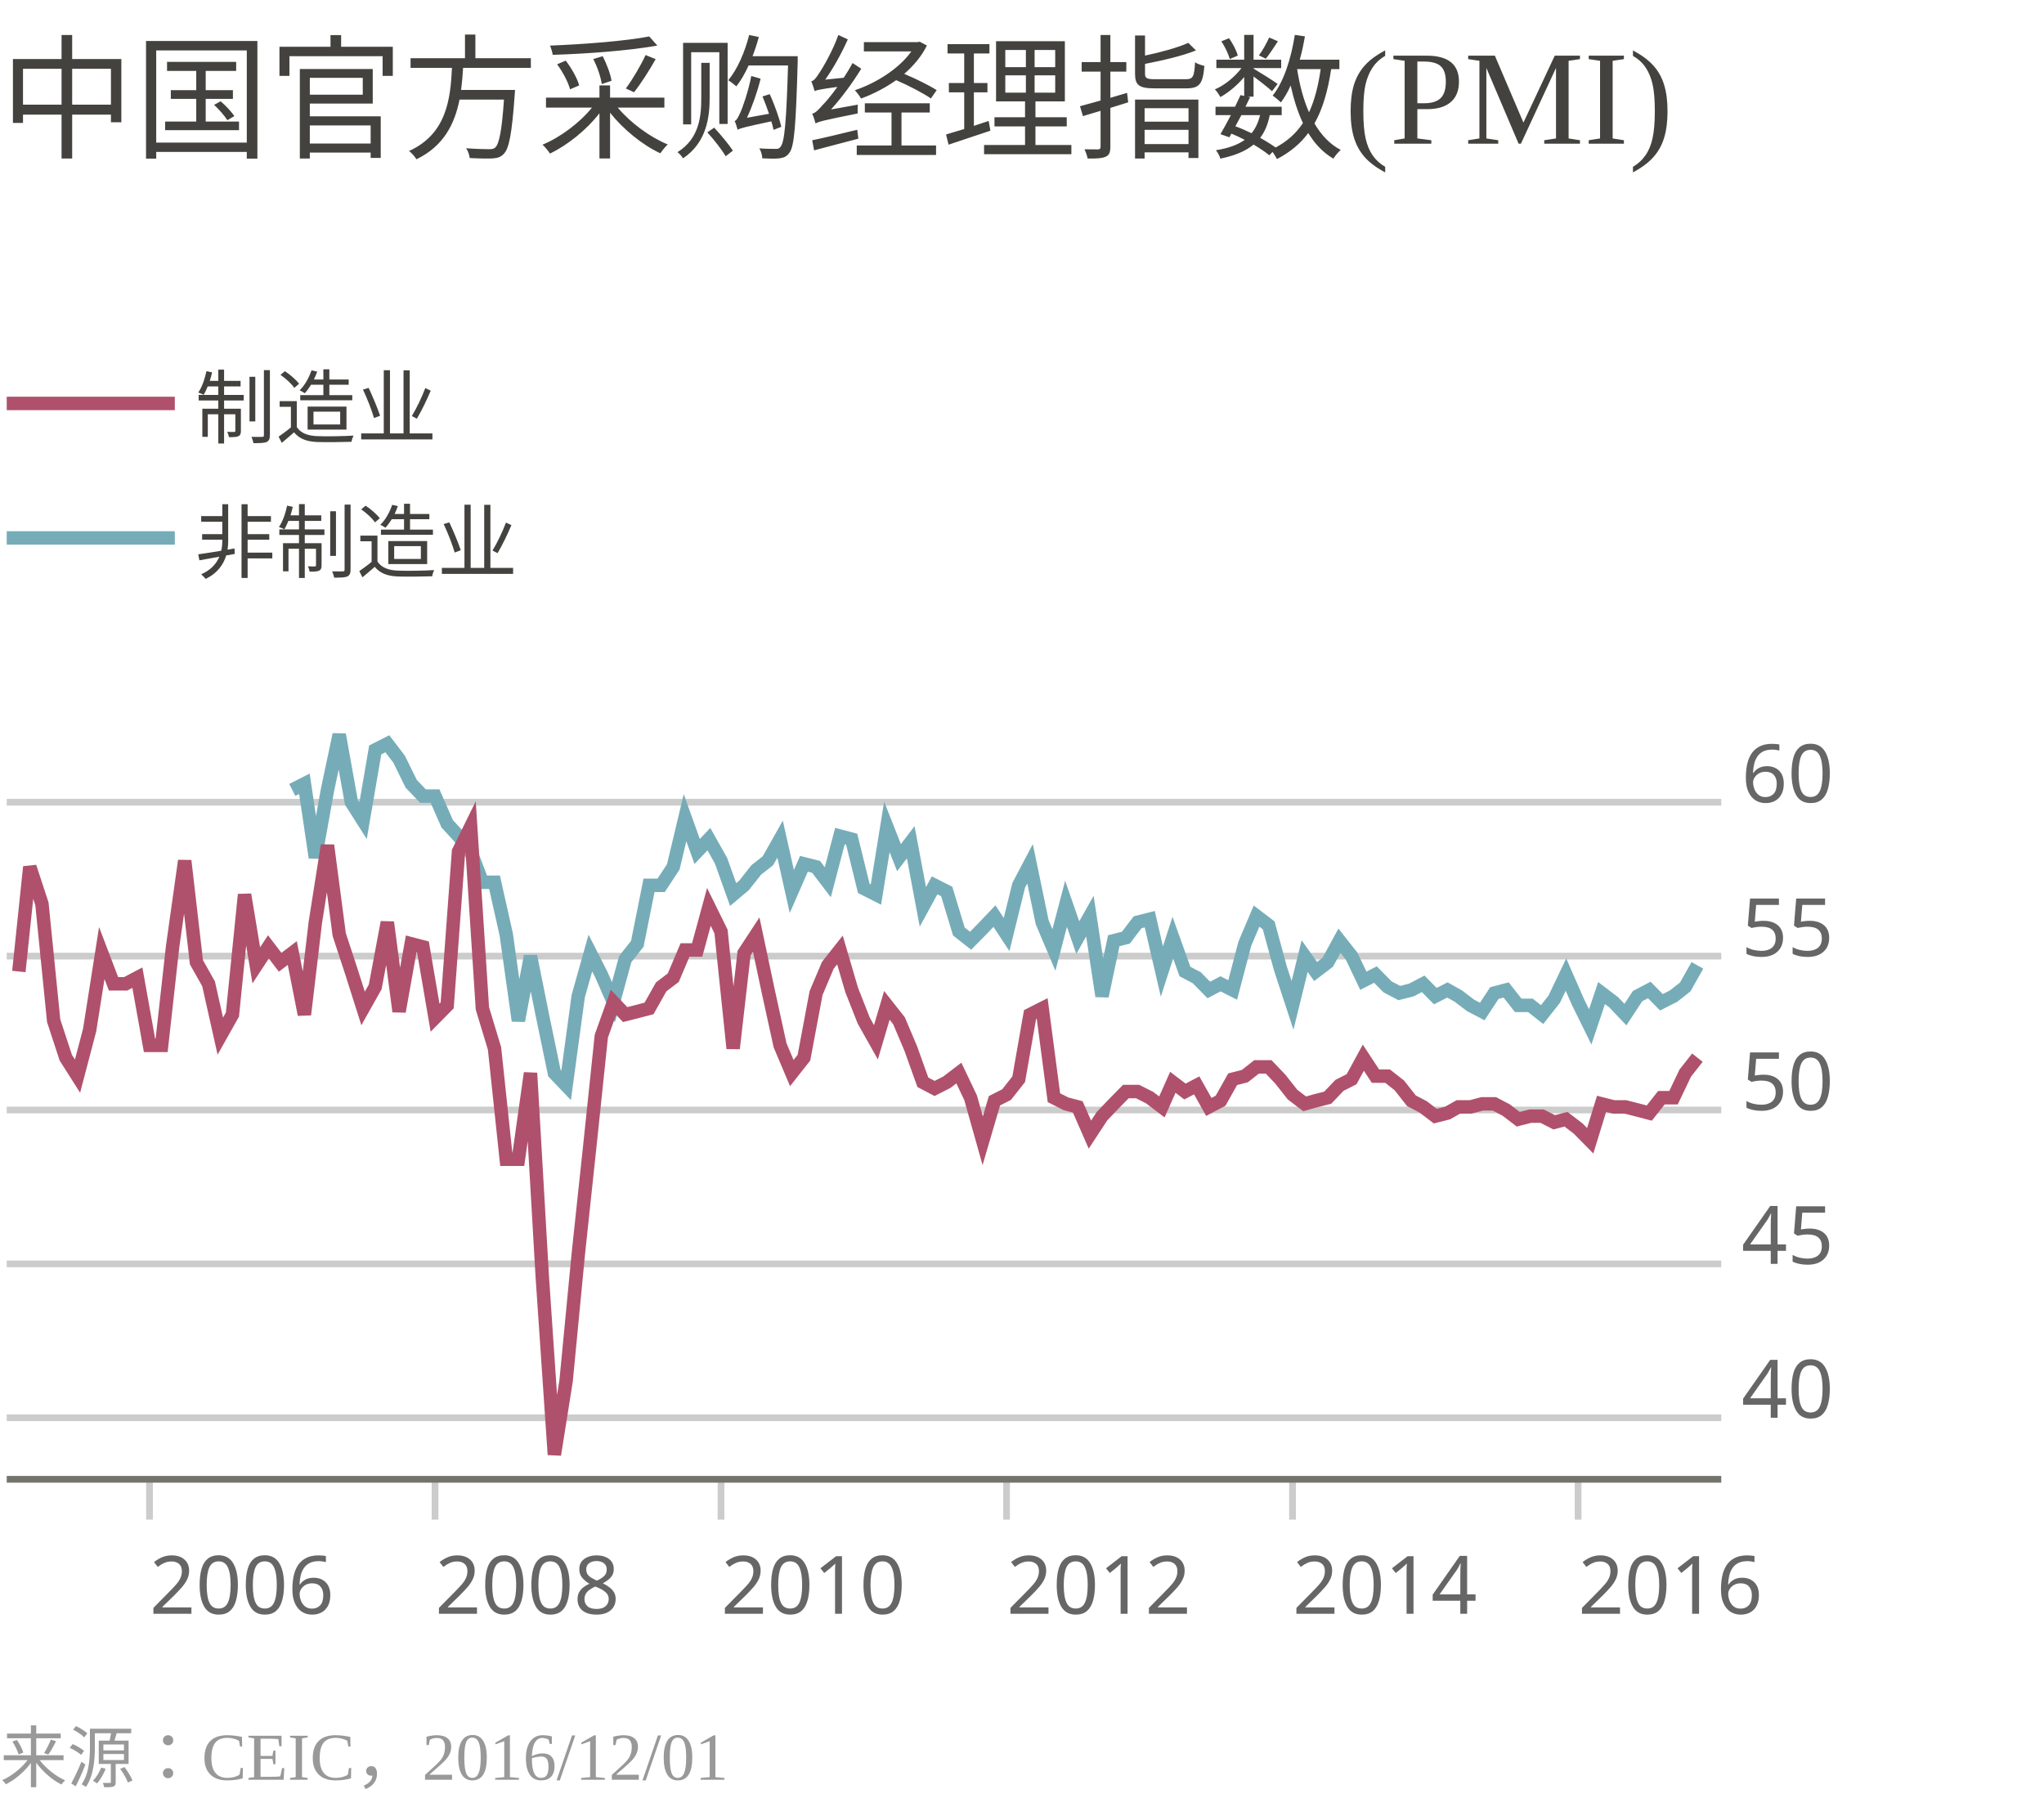
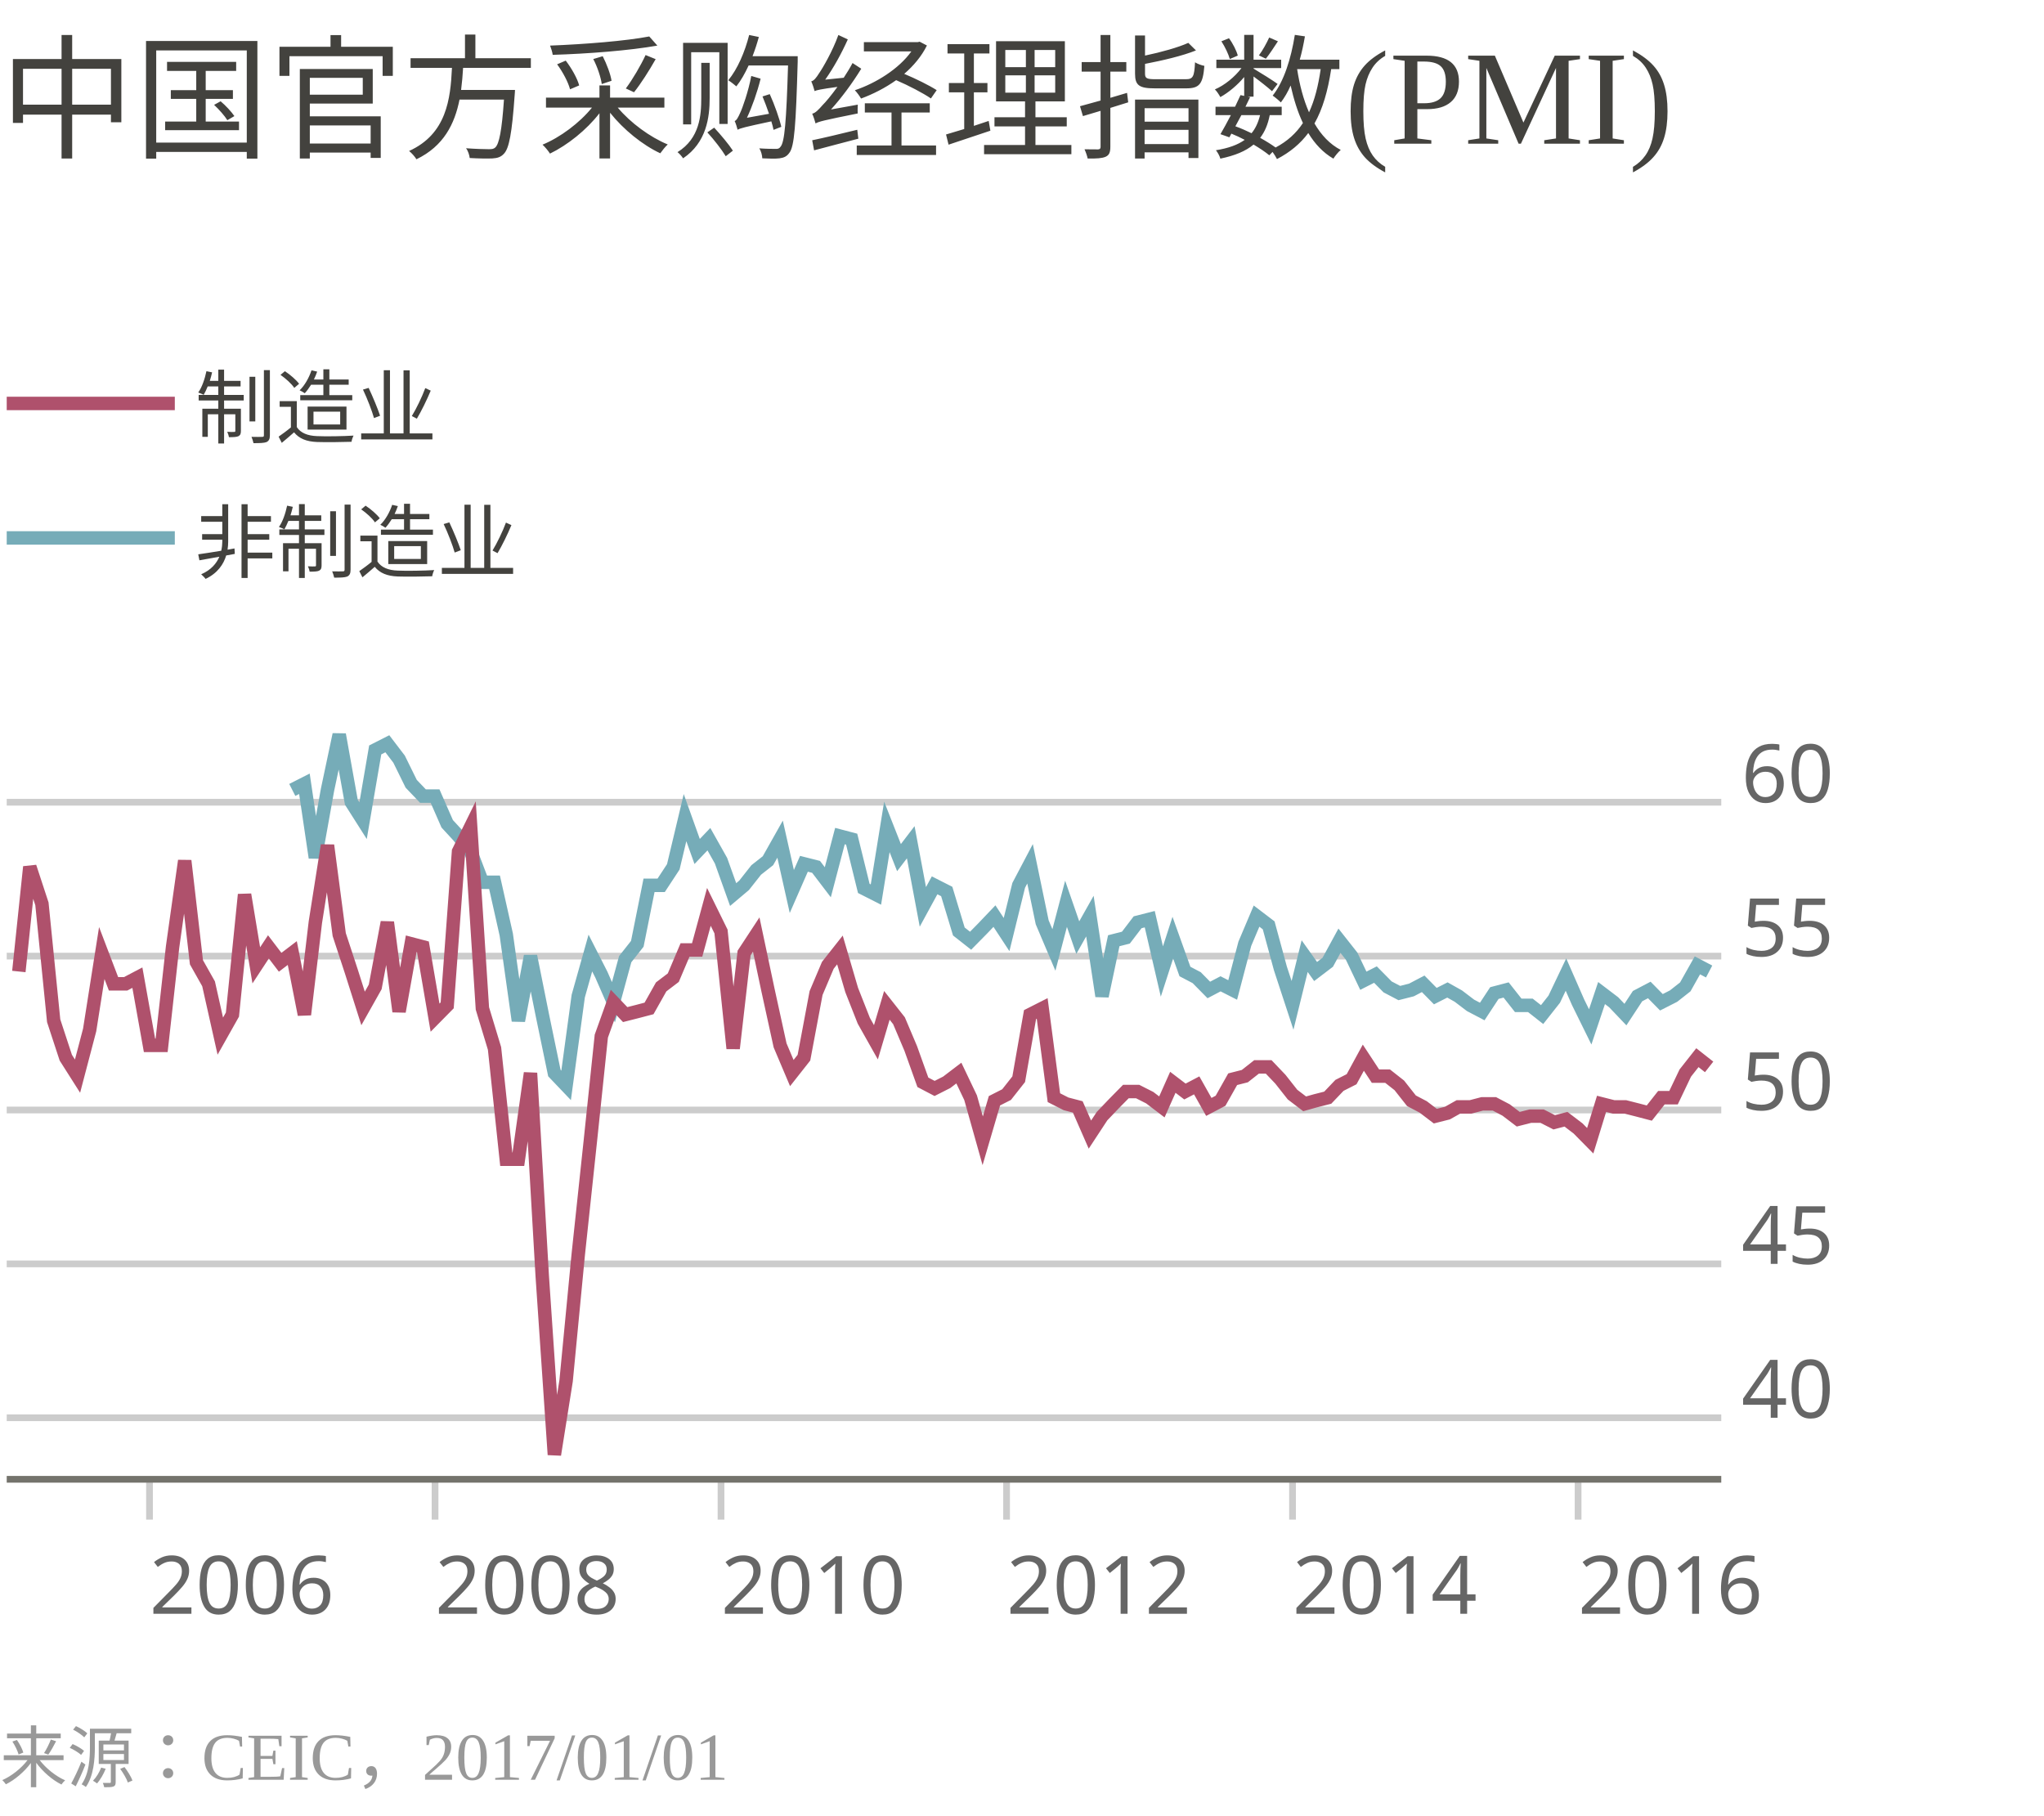
<svg xmlns="http://www.w3.org/2000/svg" viewBox="0 0 304 270">
  <text class="chart-title" fill="#43423e" font-size="20" y="22">中国官方采购经理指数(PMI)</text>
  <text class="chart-subtitle" fill="#43423e" font-size="15" y="42" />
-   <text class="chart-source" font-size="10" fill-opacity="0.4" y="265">来源：CEIC，2016/12/01</text>
+   <text class="chart-source" font-size="10" fill-opacity="0.4" y="265">来源：CEIC，2017/01/01</text>
  <g transform="translate(1,100)">
    <g transform="translate(0,120)" class="x axis">
      <g class="tick" style="" transform="translate(21.23546,0)">
        <line y2="6" x2="0" fill="none" stroke="#000" stroke-opacity="0.2" />
        <text dy="0" style="" y="20" x="0" font-family="MetricWeb,sans-serif" fill-opacity="0.6" font-size="12" text-anchor="start">2006</text>
      </g>
      <g class="tick" style="" transform="translate(63.70637,0)">
        <line y2="6" x2="0" fill="none" stroke="#000" stroke-opacity="0.2" />
        <text dy="0" style="" y="20" x="0" font-family="MetricWeb,sans-serif" fill-opacity="0.6" font-size="12" text-anchor="start">2008</text>
      </g>
      <g class="tick" style="" transform="translate(106.2355,0)">
        <line y2="6" x2="0" fill="none" stroke="#000" stroke-opacity="0.2" />
        <text dy="0" style="" y="20" x="0" font-family="MetricWeb,sans-serif" fill-opacity="0.6" font-size="12" text-anchor="start">2010</text>
      </g>
      <g class="tick" style="" transform="translate(148.7064,0)">
        <line y2="6" x2="0" fill="none" stroke="#000" stroke-opacity="0.2" />
        <text dy="0" style="" y="20" x="0" font-family="MetricWeb,sans-serif" fill-opacity="0.6" font-size="12" text-anchor="start">2012</text>
      </g>
      <g class="tick" style="" transform="translate(191.2355,0)">
        <line y2="6" x2="0" fill="none" stroke="#000" stroke-opacity="0.2" />
        <text dy="0" style="" y="20" x="0" font-family="MetricWeb,sans-serif" fill-opacity="0.6" font-size="12" text-anchor="start">2014</text>
      </g>
      <g class="tick" style="" transform="translate(233.7064,0)">
        <line y2="6" x2="0" fill="none" stroke="#000" stroke-opacity="0.2" />
        <text dy="0" style="" y="20" x="0" font-family="MetricWeb,sans-serif" fill-opacity="0.6" font-size="12" text-anchor="start">2016</text>
      </g>
      <path class="domain" d="M0,0V0H255V0" fill="none" stroke="#74736c" />
    </g>
    <g transform="translate(255,0)" class="y axis">
      <g class="tick" style="" transform="translate(0,110.8462)">
        <line x2="-255" y2="0" fill="none" stroke="#000" stroke-opacity="0.2" />
        <text dy="0" style="text-anchor: start;" x="3" y="0" font-family="MetricWeb,sans-serif" fill-opacity="0.6" font-size="12">40</text>
      </g>
      <g class="tick" style="" transform="translate(0,87.96154)">
        <line x2="-255" y2="0" fill="none" stroke="#000" stroke-opacity="0.2" />
        <text dy="0" style="text-anchor: start;" x="3" y="0" font-family="MetricWeb,sans-serif" fill-opacity="0.6" font-size="12">45</text>
      </g>
      <g class="tick" style="" transform="translate(0,65.07692)">
        <line x2="-255" y2="0" fill="none" stroke="#000" stroke-opacity="0.2" />
        <text dy="0" style="text-anchor: start;" x="3" y="0" font-family="MetricWeb,sans-serif" fill-opacity="0.6" font-size="12">50</text>
      </g>
      <g class="tick" style="" transform="translate(0,42.19231)">
        <line x2="-255" y2="0" fill="none" stroke="#000" stroke-opacity="0.2" />
        <text dy="0" style="text-anchor: start;" x="3" y="0" font-family="MetricWeb,sans-serif" fill-opacity="0.6" font-size="12">55</text>
      </g>
      <g class="tick" style="" transform="translate(0,19.30769)">
        <line x2="-255" y2="0" fill="none" stroke="#000" stroke-opacity="0.2" />
        <text dy="0" style="text-anchor: start;" x="3" y="0" font-family="MetricWeb,sans-serif" fill-opacity="0.6" font-size="12">60</text>
      </g>
      <path class="domain" d="M-255,1H0V120H-255" fill="none" stroke="#000" stroke-opacity="0" />
    </g>
    <g class="chart-key" transform="translate(0,-35)">
      <g class="key-element" transform="translate(0,0)">
        <text x="28" font-size="12" fill="#43423e">制造业</text>
        <line x1="0" x2="25" y1="-5" y2="-5" stroke-width="2" fill="none" stroke="#af516c" />
      </g>
      <g class="key-element" transform="translate(0,20)">
        <text x="28" font-size="12" fill="#43423e">非制造业</text>
        <line x1="0" x2="25" y1="-5" y2="-5" stroke-width="2" fill="none" stroke="#76acb8" />
      </g>
    </g>
    <g>
-       <path d="M42.471,17.477L44.274,16.562L45.903,27.546L47.707,17.477L49.452,9.238L51.256,19.308L53.001,22.054L54.805,11.527L56.608,10.612L58.354,12.9L60.157,16.562L61.903,18.392L63.706,18.392L65.51,22.512L67.197,24.342L69.001,26.631L70.746,31.208L72.55,31.208L74.295,38.988L76.099,51.804L77.902,42.192L79.648,50.888L81.451,59.585L83.196,61.415L85,48.142L86.804,41.735L88.433,44.938L90.236,49.058L91.982,42.65L93.785,40.362L95.53,31.665L97.334,31.665L99.138,28.919L100.883,21.596L102.687,26.631L104.432,24.8L106.235,28.004L108.039,33.038L109.668,31.665L111.472,29.377L113.217,28.004L115.021,24.8L116.766,32.581L118.569,28.462L120.373,28.919L122.118,31.208L123.922,24.342L125.667,24.8L127.471,32.123L129.274,33.038L130.903,22.969L132.707,27.546L134.452,25.258L136.256,34.869L138.001,31.665L139.805,32.581L141.608,38.531L143.354,39.904L145.157,38.073L146.903,36.242L148.706,38.988L150.51,31.665L152.197,28.462L154.001,37.158L155.746,41.277L157.55,34.412L159.295,39.446L161.099,36.242L162.902,48.142L164.648,39.904L166.451,39.446L168.196,37.158L170,36.7L171.804,44.481L173.433,39.446L175.236,44.481L176.982,45.396L178.785,47.227L180.53,46.312L182.334,47.227L184.138,40.362L185.883,36.242L187.687,37.615L189.432,44.023L191.235,49.515L193.039,42.192L194.668,44.481L196.472,43.108L198.217,39.904L200.021,42.192L201.766,45.854L203.569,44.938L205.373,46.769L207.118,47.685L208.922,47.227L210.667,46.312L212.471,48.142L214.274,47.227L215.903,48.142L217.707,49.515L219.452,50.431L221.256,47.685L223.001,47.227L224.805,49.515L226.608,49.515L228.354,50.888L230.157,48.6L231.903,44.938L233.706,49.058L235.51,52.719L237.197,47.685L239.001,49.058L240.746,50.888L242.55,48.142L244.295,47.227L246.099,49.058L247.902,48.142L249.648,46.769L251.451,43.565" stroke-width="2" fill="none" stroke="#76acb8" />
-       <path d="M1.804,44.481L3.433,28.919L5.236,34.412L6.982,51.804L8.785,57.296L10.53,60.042L12.334,53.177L14.138,41.735L15.883,46.312L17.687,46.312L19.432,45.396L21.235,55.465L23.039,55.465L24.668,40.819L26.472,28.004L28.217,43.108L30.021,46.312L31.766,54.092L33.569,50.888L35.373,33.038L37.118,43.565L38.922,40.819L40.667,43.108L42.471,41.735L44.274,50.888L45.903,37.158L47.707,25.715L49.452,38.988L51.256,44.481L53.001,49.973L54.805,46.769L56.608,37.158L58.354,50.431L60.157,40.362L61.903,40.819L63.706,51.346L65.51,49.515L67.197,26.631L69.001,22.969L70.746,49.973L72.55,55.923L74.295,72.4L76.099,72.4L77.902,59.585L79.648,89.792L81.451,116.338L83.196,105.354L85,86.588L86.804,69.654L88.433,54.092L90.236,49.058L91.982,50.888L93.785,50.431L95.53,49.973L97.334,46.769L99.138,45.396L100.883,41.277L102.687,41.277L104.432,34.869L106.235,38.531L108.039,55.923L109.668,41.735L111.472,38.988L113.217,47.227L115.021,55.465L116.766,59.585L118.569,57.296L120.373,47.685L122.118,43.565L123.922,41.277L125.667,47.227L127.471,51.804L129.274,55.008L130.903,49.515L132.707,51.804L134.452,55.923L136.256,60.958L138.001,61.873L139.805,60.958L141.608,59.585L143.354,63.246L145.157,69.654L146.903,63.704L148.706,62.788L150.51,60.5L152.197,50.888L154.001,49.973L155.746,63.246L157.55,64.162L159.295,64.619L161.099,68.738L162.902,65.992L164.648,64.162L166.451,62.331L168.196,62.331L170,63.246L171.804,64.619L173.433,60.958L175.236,62.331L176.982,61.415L178.785,64.619L180.53,63.704L182.334,60.5L184.138,60.042L185.883,58.669L187.687,58.669L189.432,60.5L191.235,62.788L193.039,64.162L194.668,63.704L196.472,63.246L198.217,61.415L200.021,60.5L201.766,57.296L203.569,60.042L205.373,60.042L207.118,61.415L208.922,63.704L210.667,64.619L212.471,65.992L214.274,65.535L215.903,64.619L217.707,64.619L219.452,64.162L221.256,64.162L223.001,65.077L224.805,66.45L226.608,65.992L228.354,65.992L230.157,66.908L231.903,66.45L233.706,67.823L235.51,69.654L237.197,64.162L239.001,64.619L240.746,64.619L242.55,65.077L244.295,65.535L246.099,63.246L247.902,63.246L249.648,59.585L251.451,57.296" stroke-width="2" fill="none" stroke="#af516c" />
+       <path d="M42.471,17.477L44.274,16.562L45.903,27.546L47.707,17.477L49.452,9.238L51.256,19.308L53.001,22.054L54.805,11.527L56.608,10.612L58.354,12.9L60.157,16.562L61.903,18.392L63.706,18.392L65.51,22.512L67.197,24.342L69.001,26.631L70.746,31.208L72.55,31.208L74.295,38.988L76.099,51.804L77.902,42.192L79.648,50.888L81.451,59.585L83.196,61.415L85,48.142L86.804,41.735L88.433,44.938L90.236,49.058L91.982,42.65L93.785,40.362L95.53,31.665L97.334,31.665L99.138,28.919L100.883,21.596L102.687,26.631L104.432,24.8L106.235,28.004L108.039,33.038L109.668,31.665L111.472,29.377L113.217,28.004L115.021,24.8L116.766,32.581L118.569,28.462L120.373,28.919L122.118,31.208L123.922,24.342L125.667,24.8L127.471,32.123L129.274,33.038L130.903,22.969L132.707,27.546L134.452,25.258L136.256,34.869L138.001,31.665L139.805,32.581L141.608,38.531L143.354,39.904L145.157,38.073L146.903,36.242L148.706,38.988L150.51,31.665L152.197,28.462L154.001,37.158L155.746,41.277L157.55,34.412L159.295,39.446L161.099,36.242L162.902,48.142L164.648,39.904L166.451,39.446L168.196,37.158L170,36.7L171.804,44.481L173.433,39.446L175.236,44.481L176.982,45.396L178.785,47.227L180.53,46.312L182.334,47.227L184.138,40.362L185.883,36.242L187.687,37.615L189.432,44.023L191.235,49.515L193.039,42.192L194.668,44.481L196.472,43.108L198.217,39.904L200.021,42.192L201.766,45.854L203.569,44.938L205.373,46.769L207.118,47.685L208.922,47.227L210.667,46.312L212.471,48.142L214.274,47.227L215.903,48.142L217.707,49.515L219.452,50.431L221.256,47.685L223.001,47.227L224.805,49.515L226.608,49.515L228.354,50.888L230.157,48.6L231.903,44.938L233.706,49.058L235.51,52.719L237.197,47.685L239.001,49.058L240.746,50.888L242.55,48.142L244.295,47.227L246.099,49.058L247.902,48.142L249.648,46.769L251.451,43.565L253.196,44.481" stroke-width="2" fill="none" stroke="#76acb8" />
+       <path d="M1.804,44.481L3.433,28.919L5.236,34.412L6.982,51.804L8.785,57.296L10.53,60.042L12.334,53.177L14.138,41.735L15.883,46.312L17.687,46.312L19.432,45.396L21.235,55.465L23.039,55.465L24.668,40.819L26.472,28.004L28.217,43.108L30.021,46.312L31.766,54.092L33.569,50.888L35.373,33.038L37.118,43.565L38.922,40.819L40.667,43.108L42.471,41.735L44.274,50.888L45.903,37.158L47.707,25.715L49.452,38.988L51.256,44.481L53.001,49.973L54.805,46.769L56.608,37.158L58.354,50.431L60.157,40.362L61.903,40.819L63.706,51.346L65.51,49.515L67.197,26.631L69.001,22.969L70.746,49.973L72.55,55.923L74.295,72.4L76.099,72.4L77.902,59.585L79.648,89.792L81.451,116.338L83.196,105.354L85,86.588L86.804,69.654L88.433,54.092L90.236,49.058L91.982,50.888L93.785,50.431L95.53,49.973L97.334,46.769L99.138,45.396L100.883,41.277L102.687,41.277L104.432,34.869L106.235,38.531L108.039,55.923L109.668,41.735L111.472,38.988L113.217,47.227L115.021,55.465L116.766,59.585L118.569,57.296L120.373,47.685L122.118,43.565L123.922,41.277L125.667,47.227L127.471,51.804L129.274,55.008L130.903,49.515L132.707,51.804L134.452,55.923L136.256,60.958L138.001,61.873L139.805,60.958L141.608,59.585L143.354,63.246L145.157,69.654L146.903,63.704L148.706,62.788L150.51,60.5L152.197,50.888L154.001,49.973L155.746,63.246L157.55,64.162L159.295,64.619L161.099,68.738L162.902,65.992L164.648,64.162L166.451,62.331L168.196,62.331L170,63.246L171.804,64.619L173.433,60.958L175.236,62.331L176.982,61.415L178.785,64.619L180.53,63.704L182.334,60.5L184.138,60.042L185.883,58.669L187.687,58.669L189.432,60.5L191.235,62.788L193.039,64.162L194.668,63.704L196.472,63.246L198.217,61.415L200.021,60.5L201.766,57.296L203.569,60.042L205.373,60.042L207.118,61.415L208.922,63.704L210.667,64.619L212.471,65.992L214.274,65.535L215.903,64.619L217.707,64.619L219.452,64.162L221.256,64.162L223.001,65.077L224.805,66.45L226.608,65.992L228.354,65.992L230.157,66.908L231.903,66.45L233.706,67.823L235.51,69.654L237.197,64.162L239.001,64.619L240.746,64.619L242.55,65.077L244.295,65.535L246.099,63.246L247.902,63.246L249.648,59.585L251.451,57.296L253.196,58.669" stroke-width="2" fill="none" stroke="#af516c" />
    </g>
  </g>
</svg>
